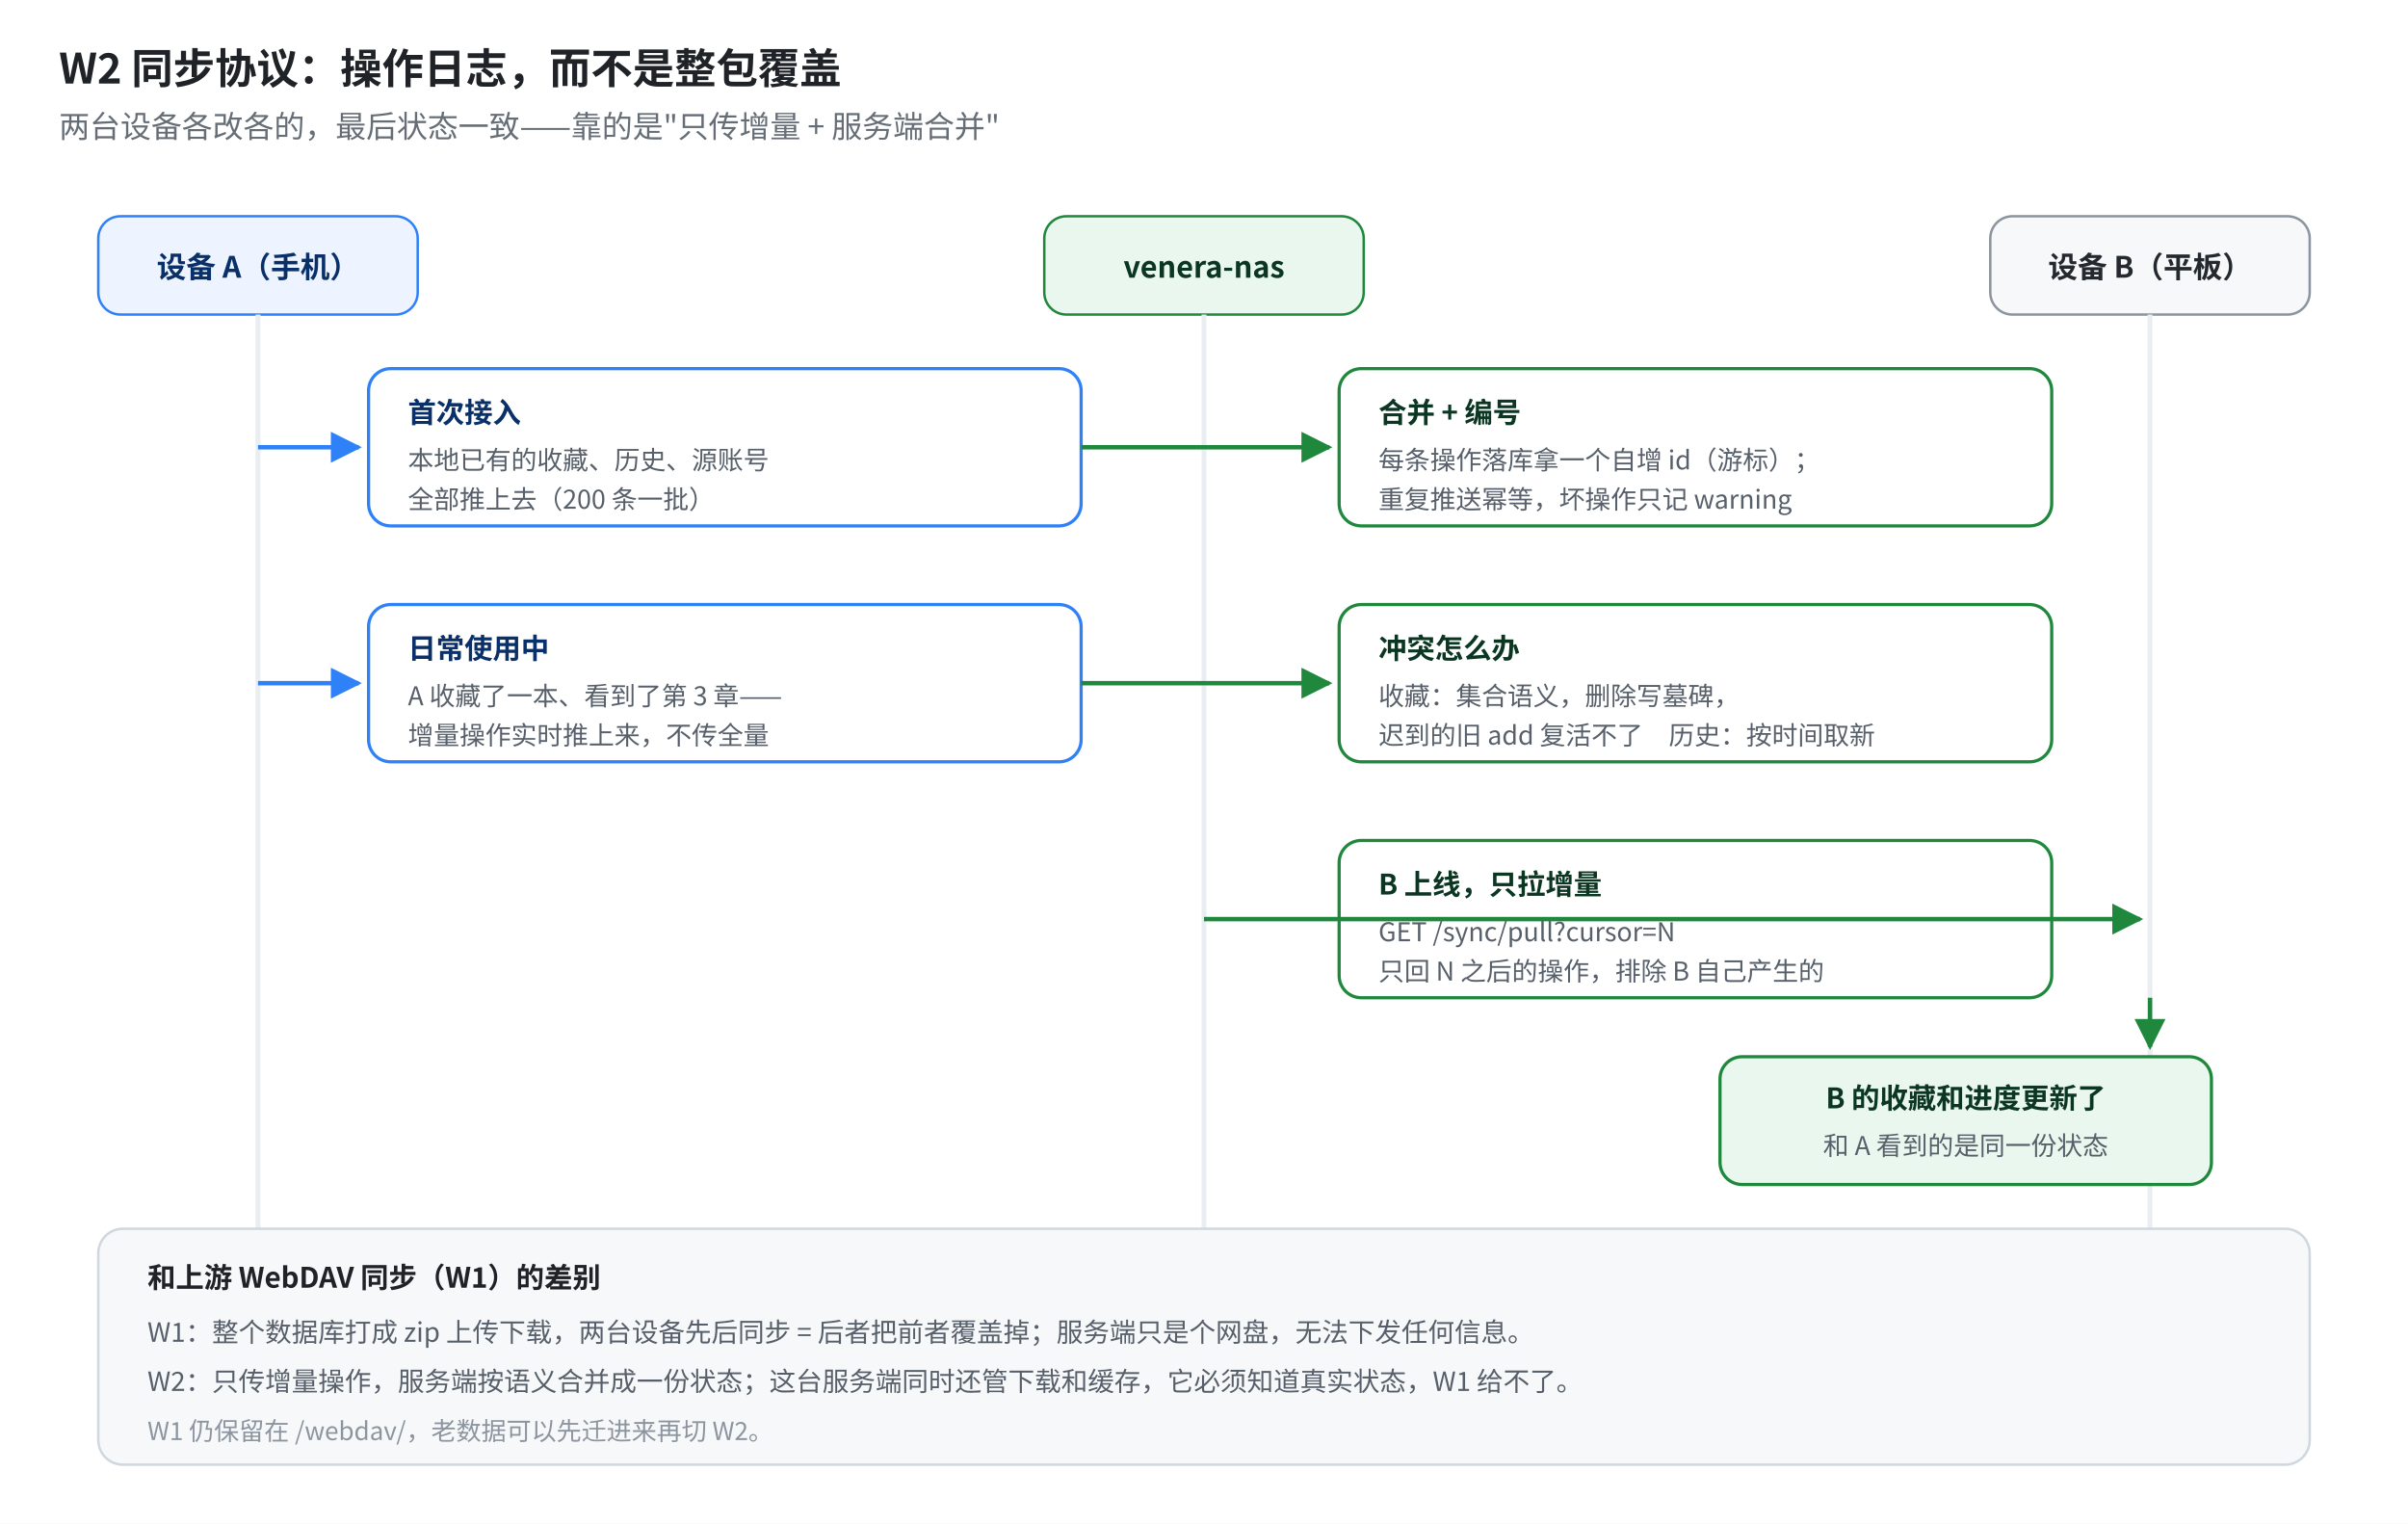
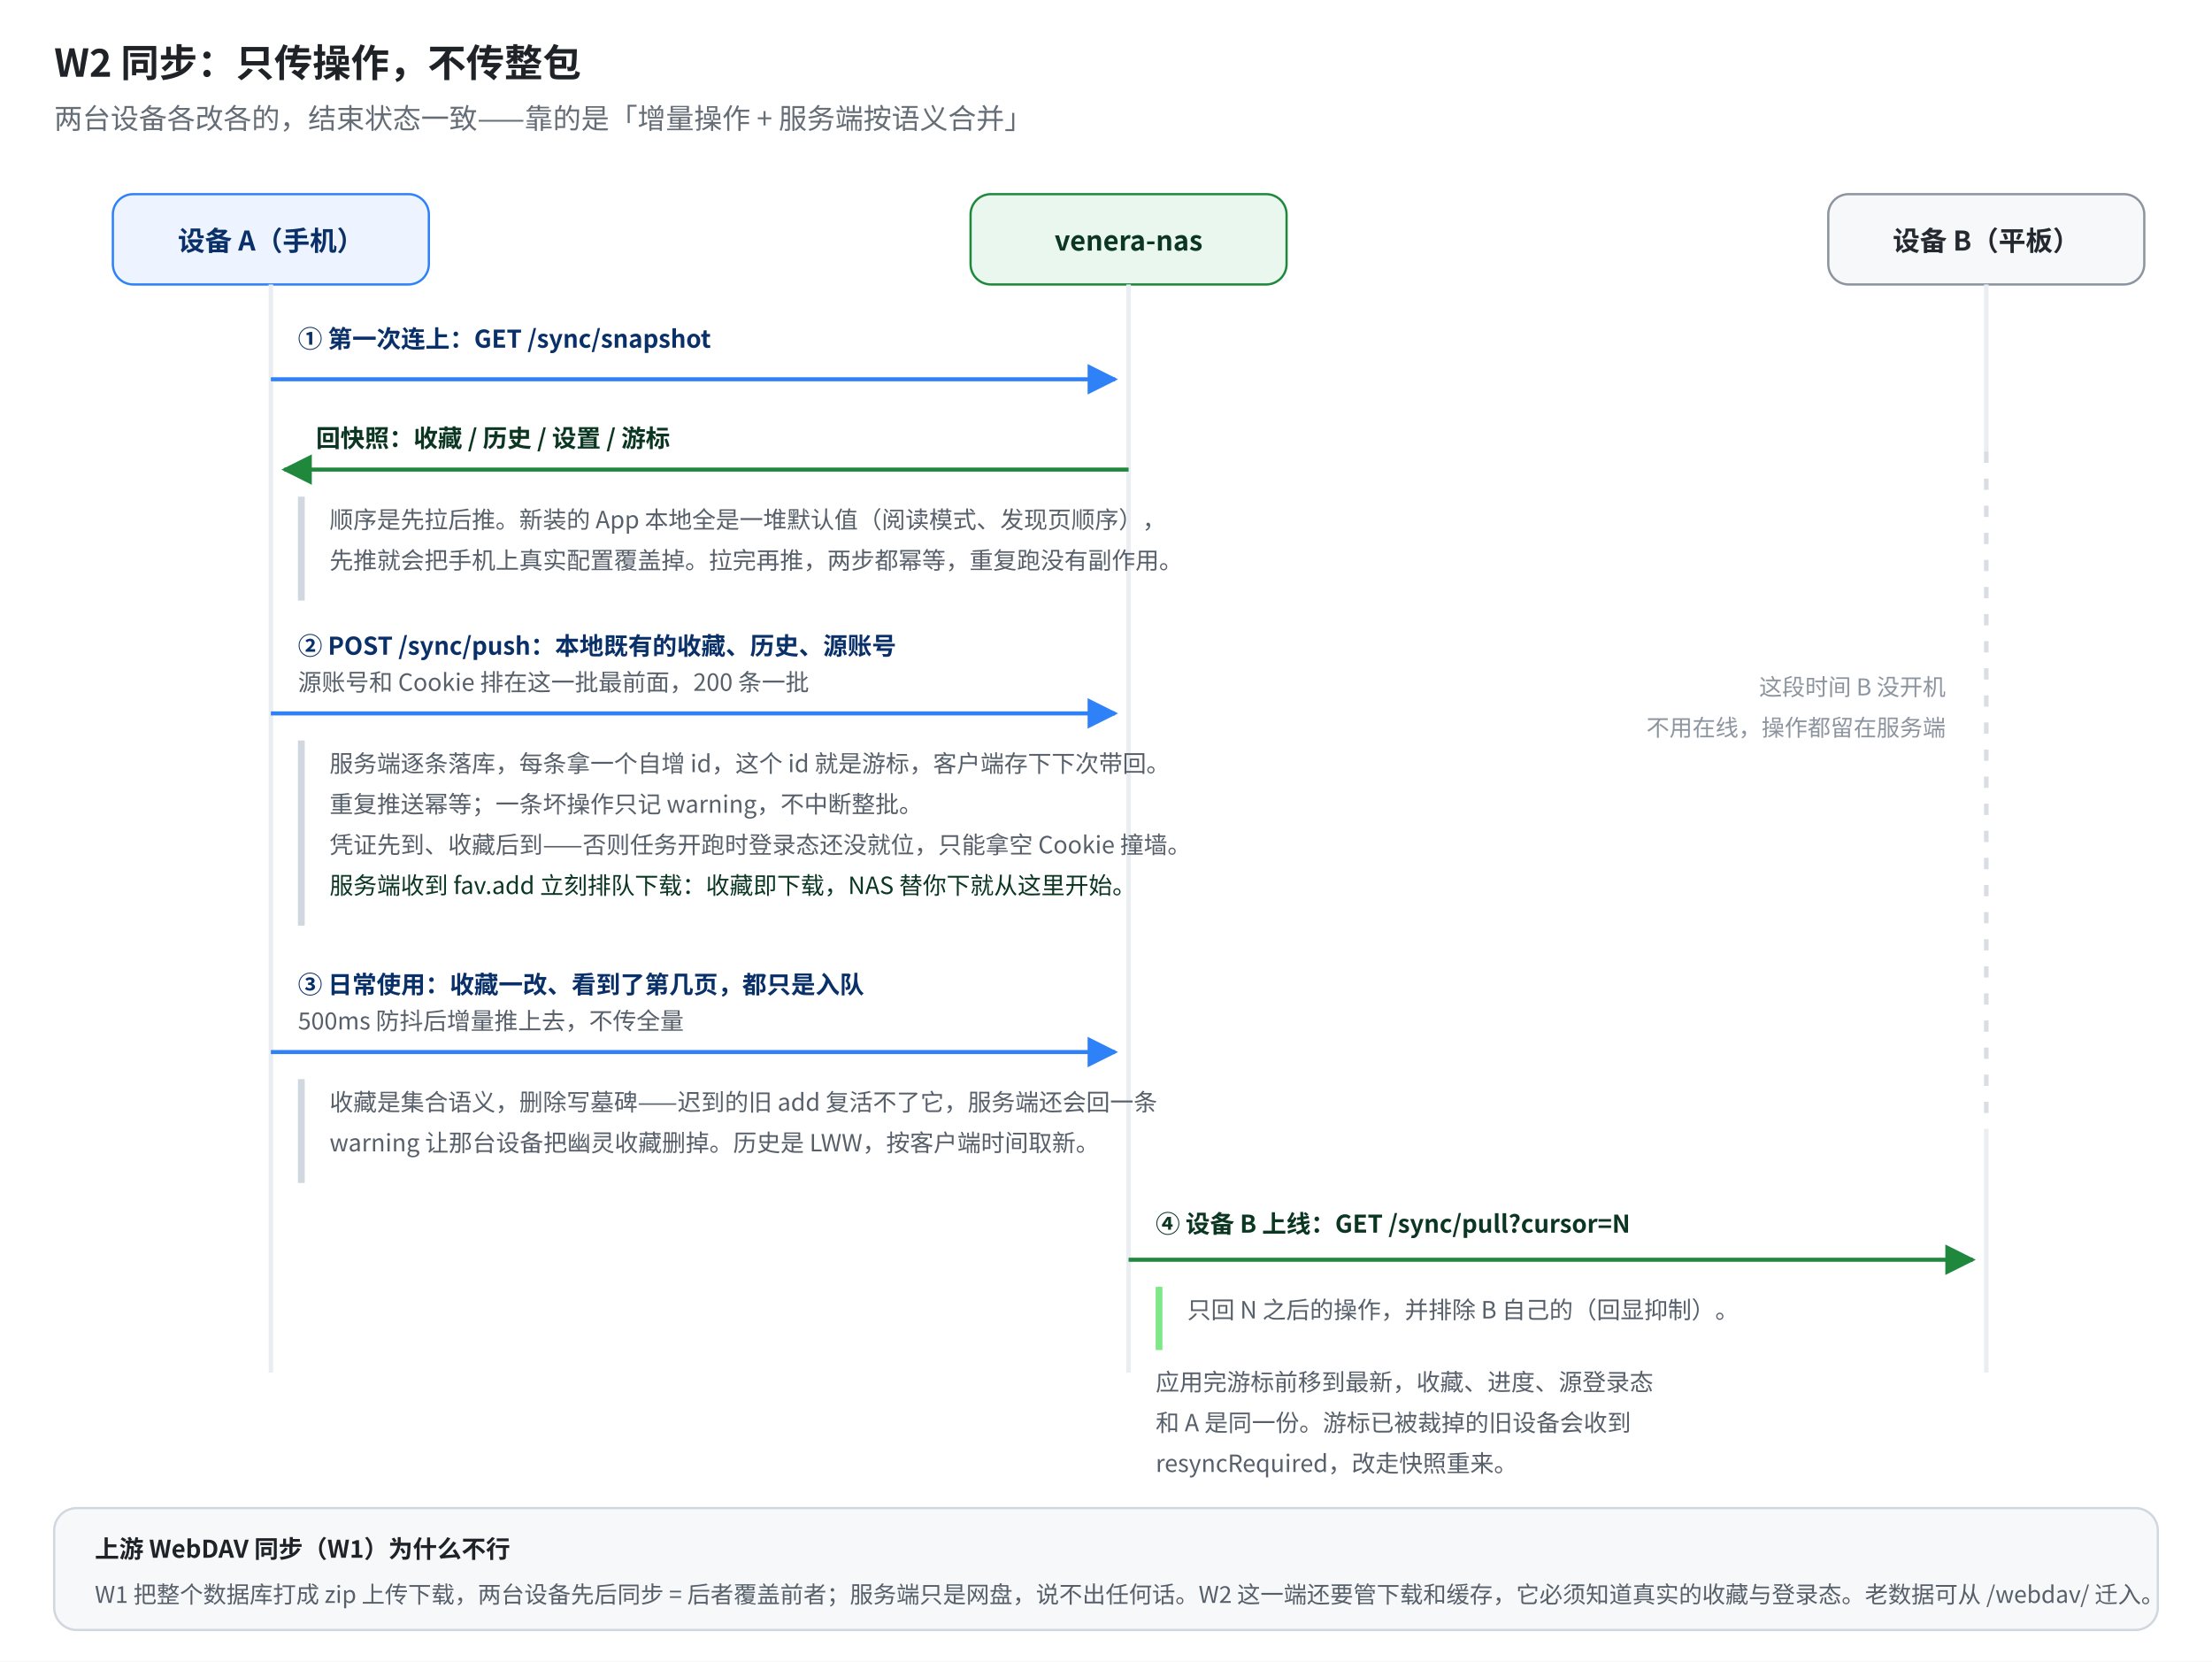
- <svg xmlns="http://www.w3.org/2000/svg" viewBox="0 0 980 620" width="980" height="620" font-family="PingFang SC, Hiragino Sans GB, Microsoft YaHei, Noto Sans CJK SC, Helvetica Neue, Arial, sans-serif">
+ <svg xmlns="http://www.w3.org/2000/svg" viewBox="0 0 980 736" width="980" height="736" font-family="PingFang SC, Hiragino Sans GB, Microsoft YaHei, Noto Sans CJK SC, Helvetica Neue, Arial, sans-serif">
  <defs>
-     <marker id="s1" viewBox="0 0 10 10" refX="9" refY="5" markerWidth="7" markerHeight="7" orient="auto-start-reverse">
+     <marker id="a1" viewBox="0 0 10 10" refX="9" refY="5" markerWidth="7.5" markerHeight="7.5" orient="auto-start-reverse">
      <path d="M 0 0 L 10 5 L 0 10 z" fill="#2f81f7" />
    </marker>
-     <marker id="s2" viewBox="0 0 10 10" refX="9" refY="5" markerWidth="7" markerHeight="7" orient="auto-start-reverse">
+     <marker id="a2" viewBox="0 0 10 10" refX="9" refY="5" markerWidth="7.5" markerHeight="7.5" orient="auto-start-reverse">
      <path d="M 0 0 L 10 5 L 0 10 z" fill="#1f883d" />
    </marker>
-     <marker id="s3" viewBox="0 0 10 10" refX="9" refY="5" markerWidth="7" markerHeight="7" orient="auto-start-reverse">
-       <path d="M 0 0 L 10 5 L 0 10 z" fill="#8c959f" />
-     </marker>
  </defs>
-   <rect width="980" height="620" fill="#ffffff" />
-   <text x="24" y="34" font-size="17" font-weight="700" fill="#1f2328">W2 同步协议：操作日志，而不是整包覆盖</text>
-   <text x="24" y="56" font-size="12.5" fill="#656d76">两台设备各改各的，最后状态一致——靠的是"只传增量 + 服务端合并"</text>
-   <rect x="40" y="88" width="130" height="40" rx="9" fill="#eef4ff" stroke="#2f81f7" />
-   <text x="105" y="113" font-size="12" font-weight="700" fill="#0a3069" text-anchor="middle">设备 A（手机）</text>
-   <rect x="425" y="88" width="130" height="40" rx="9" fill="#eaf7ee" stroke="#1f883d" />
-   <text x="490" y="113" font-size="12" font-weight="700" fill="#0a3622" text-anchor="middle">venera-nas</text>
-   <rect x="810" y="88" width="130" height="40" rx="9" fill="#f6f8fa" stroke="#8c959f" />
-   <text x="875" y="113" font-size="12" font-weight="700" fill="#24292f" text-anchor="middle">设备 B（平板）</text>
-   <line x1="105" y1="128" x2="105" y2="560" stroke="#eaeef2" stroke-width="2" />
-   <line x1="490" y1="128" x2="490" y2="560" stroke="#eaeef2" stroke-width="2" />
-   <line x1="875" y1="128" x2="875" y2="560" stroke="#eaeef2" stroke-width="2" />
-   <rect x="150" y="150" width="290" height="64" rx="9" fill="#ffffff" stroke="#2f81f7" stroke-width="1.3" />
-   <text x="166" y="172" font-size="11.5" font-weight="700" fill="#0a3069">首次接入</text>
-   <text x="166" y="191" font-size="10.5" fill="#57606a">本地已有的收藏、历史、源账号</text>
-   <text x="166" y="207" font-size="10.5" fill="#57606a">全部推上去（200 条一批）</text>
-   <line x1="105" y1="182" x2="146" y2="182" stroke="#2f81f7" stroke-width="1.8" marker-end="url(#s1)" />
-   <rect x="545" y="150" width="290" height="64" rx="9" fill="#ffffff" stroke="#1f883d" stroke-width="1.3" />
-   <text x="561" y="172" font-size="11.5" font-weight="700" fill="#0a3622">合并 + 编号</text>
-   <text x="561" y="191" font-size="10.5" fill="#57606a">每条操作落库拿一个自增 id（游标）；</text>
-   <text x="561" y="207" font-size="10.5" fill="#57606a">重复推送幂等，坏操作只记 warning</text>
-   <line x1="440" y1="182" x2="541" y2="182" stroke="#1f883d" stroke-width="1.8" marker-end="url(#s2)" />
-   <rect x="150" y="246" width="290" height="64" rx="9" fill="#ffffff" stroke="#2f81f7" stroke-width="1.3" />
-   <text x="166" y="268" font-size="11.5" font-weight="700" fill="#0a3069">日常使用中</text>
-   <text x="166" y="287" font-size="10.5" fill="#57606a">A 收藏了一本、看到了第 3 章——</text>
-   <text x="166" y="303" font-size="10.5" fill="#57606a">增量操作实时推上来，不传全量</text>
-   <line x1="105" y1="278" x2="146" y2="278" stroke="#2f81f7" stroke-width="1.8" marker-end="url(#s1)" />
-   <rect x="545" y="246" width="290" height="64" rx="9" fill="#ffffff" stroke="#1f883d" stroke-width="1.3" />
-   <text x="561" y="268" font-size="11.5" font-weight="700" fill="#0a3622">冲突怎么办</text>
-   <text x="561" y="287" font-size="10.5" fill="#57606a">收藏：集合语义，删除写墓碑，</text>
-   <text x="561" y="303" font-size="10.5" fill="#57606a">迟到的旧 add 复活不了　历史：按时间取新</text>
-   <line x1="440" y1="278" x2="541" y2="278" stroke="#1f883d" stroke-width="1.8" marker-end="url(#s2)" />
-   <rect x="545" y="342" width="290" height="64" rx="9" fill="#ffffff" stroke="#1f883d" stroke-width="1.3" />
-   <text x="561" y="364" font-size="11.5" font-weight="700" fill="#0a3622">B 上线，只拉增量</text>
-   <text x="561" y="383" font-size="10.5" fill="#57606a">GET /sync/pull?cursor=N</text>
-   <text x="561" y="399" font-size="10.5" fill="#57606a">只回 N 之后的操作，排除 B 自己产生的</text>
-   <line x1="490" y1="374" x2="871" y2="374" stroke="#1f883d" stroke-width="1.8" marker-end="url(#s2)" />
-   <rect x="700" y="430" width="200" height="52" rx="9" fill="#eaf7ee" stroke="#1f883d" stroke-width="1.3" />
-   <text x="800" y="451" font-size="11.5" font-weight="700" fill="#0a3622" text-anchor="middle">B 的收藏和进度更新了</text>
-   <text x="800" y="470" font-size="10.5" fill="#57606a" text-anchor="middle">和 A 看到的是同一份状态</text>
-   <line x1="875" y1="406" x2="875" y2="426" stroke="#1f883d" stroke-width="1.8" marker-end="url(#s2)" />
-   <rect x="40" y="500" width="900" height="96" rx="10" fill="#f6f8fa" stroke="#d0d7de" />
-   <text x="60" y="524" font-size="11.5" font-weight="700" fill="#1f2328">和上游 WebDAV 同步（W1）的差别</text>
-   <text x="60" y="546" font-size="10.8" fill="#57606a">W1：整个数据库打成 zip 上传下载，两台设备先后同步 = 后者把前者覆盖掉；服务端只是个网盘，无法下发任何信息。</text>
-   <text x="60" y="566" font-size="10.8" fill="#57606a">W2：只传增量操作，服务端按语义合并成一份状态；这台服务端同时还管下载和缓存，它必须知道真实状态，W1 给不了。</text>
-   <text x="60" y="586" font-size="10.2" fill="#8c959f">W1 仍保留在 /webdav/，老数据可以先迁进来再切 W2。</text>
+   <rect width="980" height="736" fill="#ffffff" />
+   <text x="24" y="34" font-size="17" font-weight="700" fill="#1f2328">W2 同步：只传操作，不传整包</text>
+   <text x="24" y="57" font-size="12.5" fill="#656d76">两台设备各改各的，结束状态一致——靠的是「增量操作 + 服务端按语义合并」</text>
+   <rect x="50" y="86" width="140" height="40" rx="9" fill="#eef4ff" stroke="#2f81f7" />
+   <text x="120" y="111" font-size="12" font-weight="700" fill="#0a3069" text-anchor="middle">设备 A（手机）</text>
+   <rect x="430" y="86" width="140" height="40" rx="9" fill="#eaf7ee" stroke="#1f883d" />
+   <text x="500" y="111" font-size="12" font-weight="700" fill="#0a3622" text-anchor="middle">venera-nas</text>
+   <rect x="810" y="86" width="140" height="40" rx="9" fill="#f6f8fa" stroke="#8c959f" />
+   <text x="880" y="111" font-size="12" font-weight="700" fill="#24292f" text-anchor="middle">设备 B（平板）</text>
+   <g stroke="#eaeef2" stroke-width="2">
+     <line x1="120" y1="126" x2="120" y2="608" />
+     <line x1="500" y1="126" x2="500" y2="608" />
+     <line x1="880" y1="126" x2="880" y2="200" />
+     <line x1="880" y1="500" x2="880" y2="608" />
+   </g>
+   <line x1="880" y1="200" x2="880" y2="500" stroke="#d8dee4" stroke-width="2" stroke-dasharray="5 7" />
+   <text x="132" y="154" font-size="10.8" font-weight="700" fill="#0a3069">① 第一次连上：GET /sync/snapshot</text>
+   <line x1="120" y1="168" x2="494" y2="168" stroke="#2f81f7" stroke-width="1.8" marker-end="url(#a1)" />
+   <text x="140" y="198" font-size="10.8" font-weight="700" fill="#0a3622">回快照：收藏 / 历史 / 设置 / 游标</text>
+   <line x1="500" y1="208" x2="126" y2="208" stroke="#1f883d" stroke-width="1.8" marker-end="url(#a2)" />
+   <rect x="132" y="220" width="3" height="46" fill="#d0d7de" />
+   <text x="146" y="234" font-size="10.5" fill="#57606a">顺序是先拉后推。新装的 App 本地全是一堆默认值（阅读模式、发现页顺序），</text>
+   <text x="146" y="252" font-size="10.5" fill="#57606a">先推就会把手机上真实配置覆盖掉。拉完再推，两步都幂等，重复跑没有副作用。</text>
+   <text x="132" y="290" font-size="10.8" font-weight="700" fill="#0a3069">② POST /sync/push：本地既有的收藏、历史、源账号</text>
+   <text x="132" y="306" font-size="10.5" fill="#57606a">源账号和 Cookie 排在这一批最前面，200 条一批</text>
+   <line x1="120" y1="316" x2="494" y2="316" stroke="#2f81f7" stroke-width="1.8" marker-end="url(#a1)" />
+   <rect x="132" y="328" width="3" height="82" fill="#d0d7de" />
+   <text x="146" y="342" font-size="10.5" fill="#57606a">服务端逐条落库，每条拿一个自增 id，这个 id 就是游标，客户端存下下次带回。</text>
+   <text x="146" y="360" font-size="10.5" fill="#57606a">重复推送幂等；一条坏操作只记 warning，不中断整批。</text>
+   <text x="146" y="378" font-size="10.5" fill="#57606a">凭证先到、收藏后到——否则任务开跑时登录态还没就位，只能拿空 Cookie 撞墙。</text>
+   <text x="146" y="396" font-size="10.5" fill="#0a3622">服务端收到 fav.add 立刻排队下载：收藏即下载，NAS 替你下就从这里开始。</text>
+   <text x="132" y="440" font-size="10.8" font-weight="700" fill="#0a3069">③ 日常使用：收藏一改、看到了第几页，都只是入队</text>
+   <text x="132" y="456" font-size="10.5" fill="#57606a">500ms 防抖后增量推上去，不传全量</text>
+   <line x1="120" y1="466" x2="494" y2="466" stroke="#2f81f7" stroke-width="1.8" marker-end="url(#a1)" />
+   <rect x="132" y="478" width="3" height="46" fill="#d0d7de" />
+   <text x="146" y="492" font-size="10.5" fill="#57606a">收藏是集合语义，删除写墓碑——迟到的旧 add 复活不了它，服务端还会回一条</text>
+   <text x="146" y="510" font-size="10.5" fill="#57606a">warning 让那台设备把幽灵收藏删掉。历史是 LWW，按客户端时间取新。</text>
+   <text x="862" y="308" font-size="10.2" fill="#8c959f" text-anchor="end">这段时间 B 没开机</text>
+   <text x="862" y="326" font-size="10.2" fill="#8c959f" text-anchor="end">不用在线，操作都留在服务端</text>
+   <text x="512" y="546" font-size="10.8" font-weight="700" fill="#0a3622">④ 设备 B 上线：GET /sync/pull?cursor=N</text>
+   <line x1="500" y1="558" x2="874" y2="558" stroke="#1f883d" stroke-width="1.8" marker-end="url(#a2)" />
+   <rect x="512" y="570" width="3" height="28" fill="#7ee787" />
+   <text x="526" y="584" font-size="10.5" fill="#57606a">只回 N 之后的操作，并排除 B 自己的（回显抑制）。</text>
+   <text x="512" y="616" font-size="10.5" fill="#57606a">应用完游标前移到最新，收藏、进度、源登录态</text>
+   <text x="512" y="634" font-size="10.5" fill="#57606a">和 A 是同一份。游标已被裁掉的旧设备会收到</text>
+   <text x="512" y="652" font-size="10.5" fill="#57606a">resyncRequired，改走快照重来。</text>
+   <rect x="24" y="668" width="932" height="54" rx="10" fill="#f6f8fa" stroke="#d0d7de" />
+   <text x="42" y="690" font-size="10.8" font-weight="700" fill="#1f2328">上游 WebDAV 同步（W1）为什么不行</text>
+   <text x="42" y="710" font-size="10.3" fill="#57606a">W1 把整个数据库打成 zip 上传下载，两台设备先后同步 = 后者覆盖前者；服务端只是网盘，说不出任何话。W2 这一端还要管下载和缓存，它必须知道真实的收藏与登录态。老数据可从 /webdav/ 迁入。</text>
</svg>
